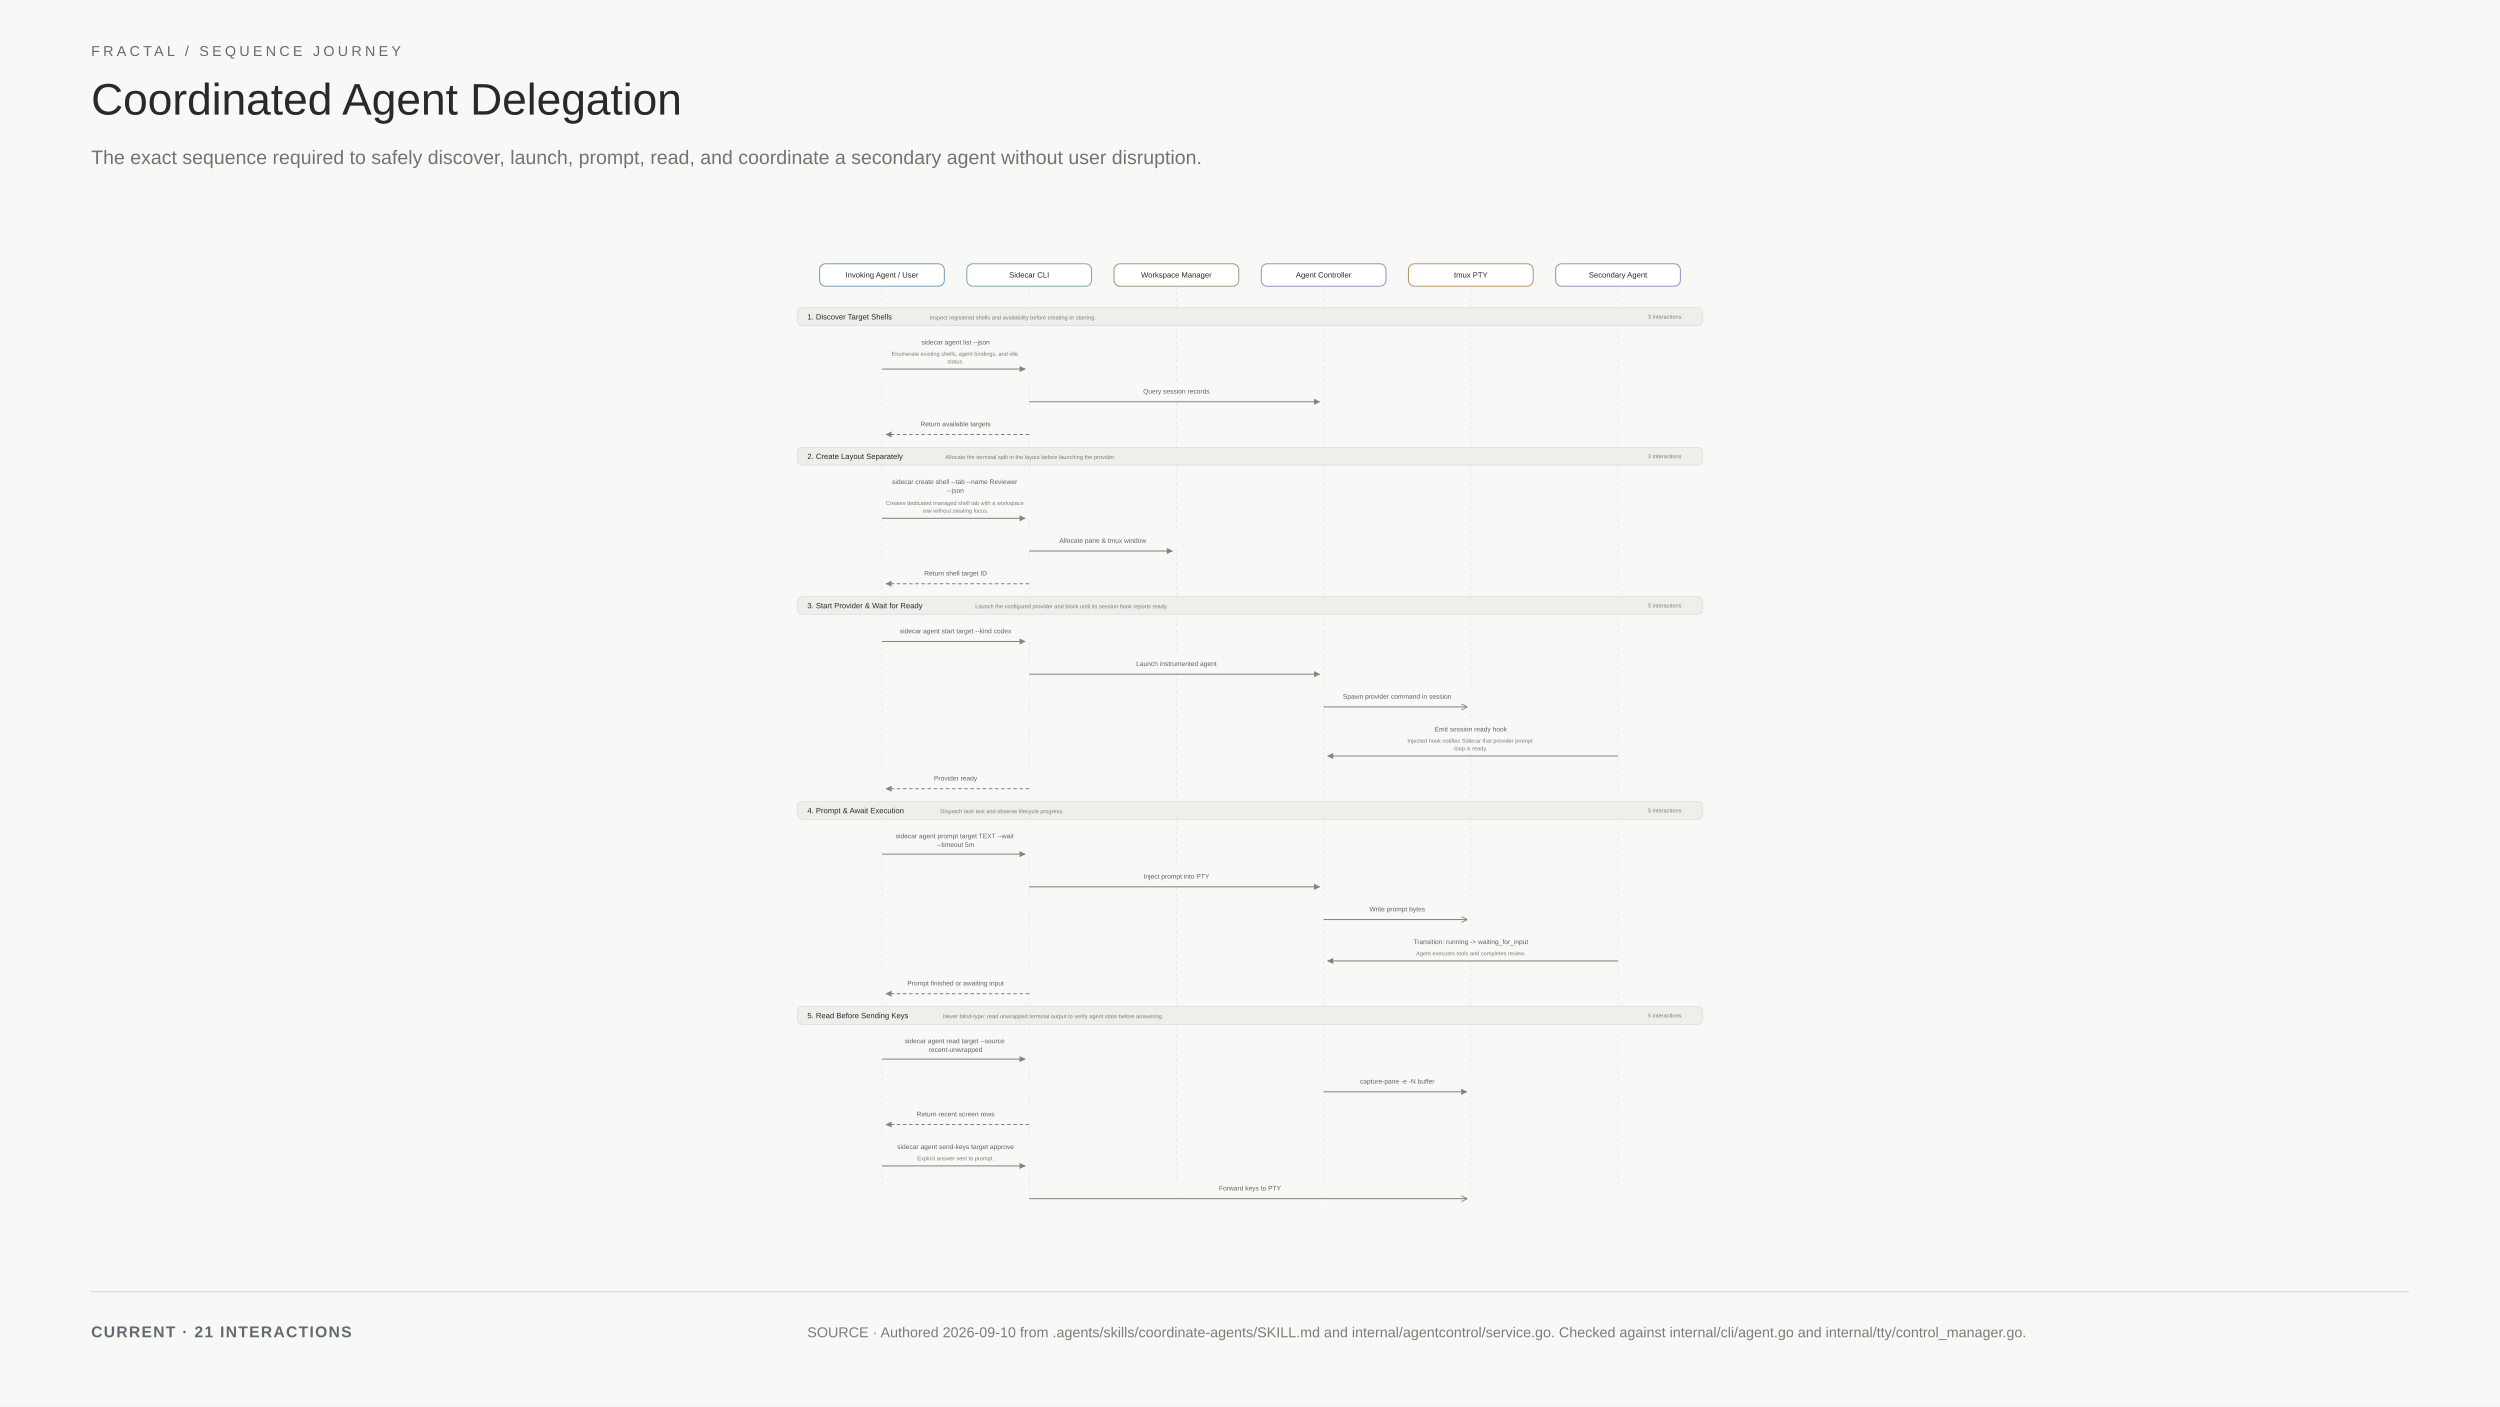
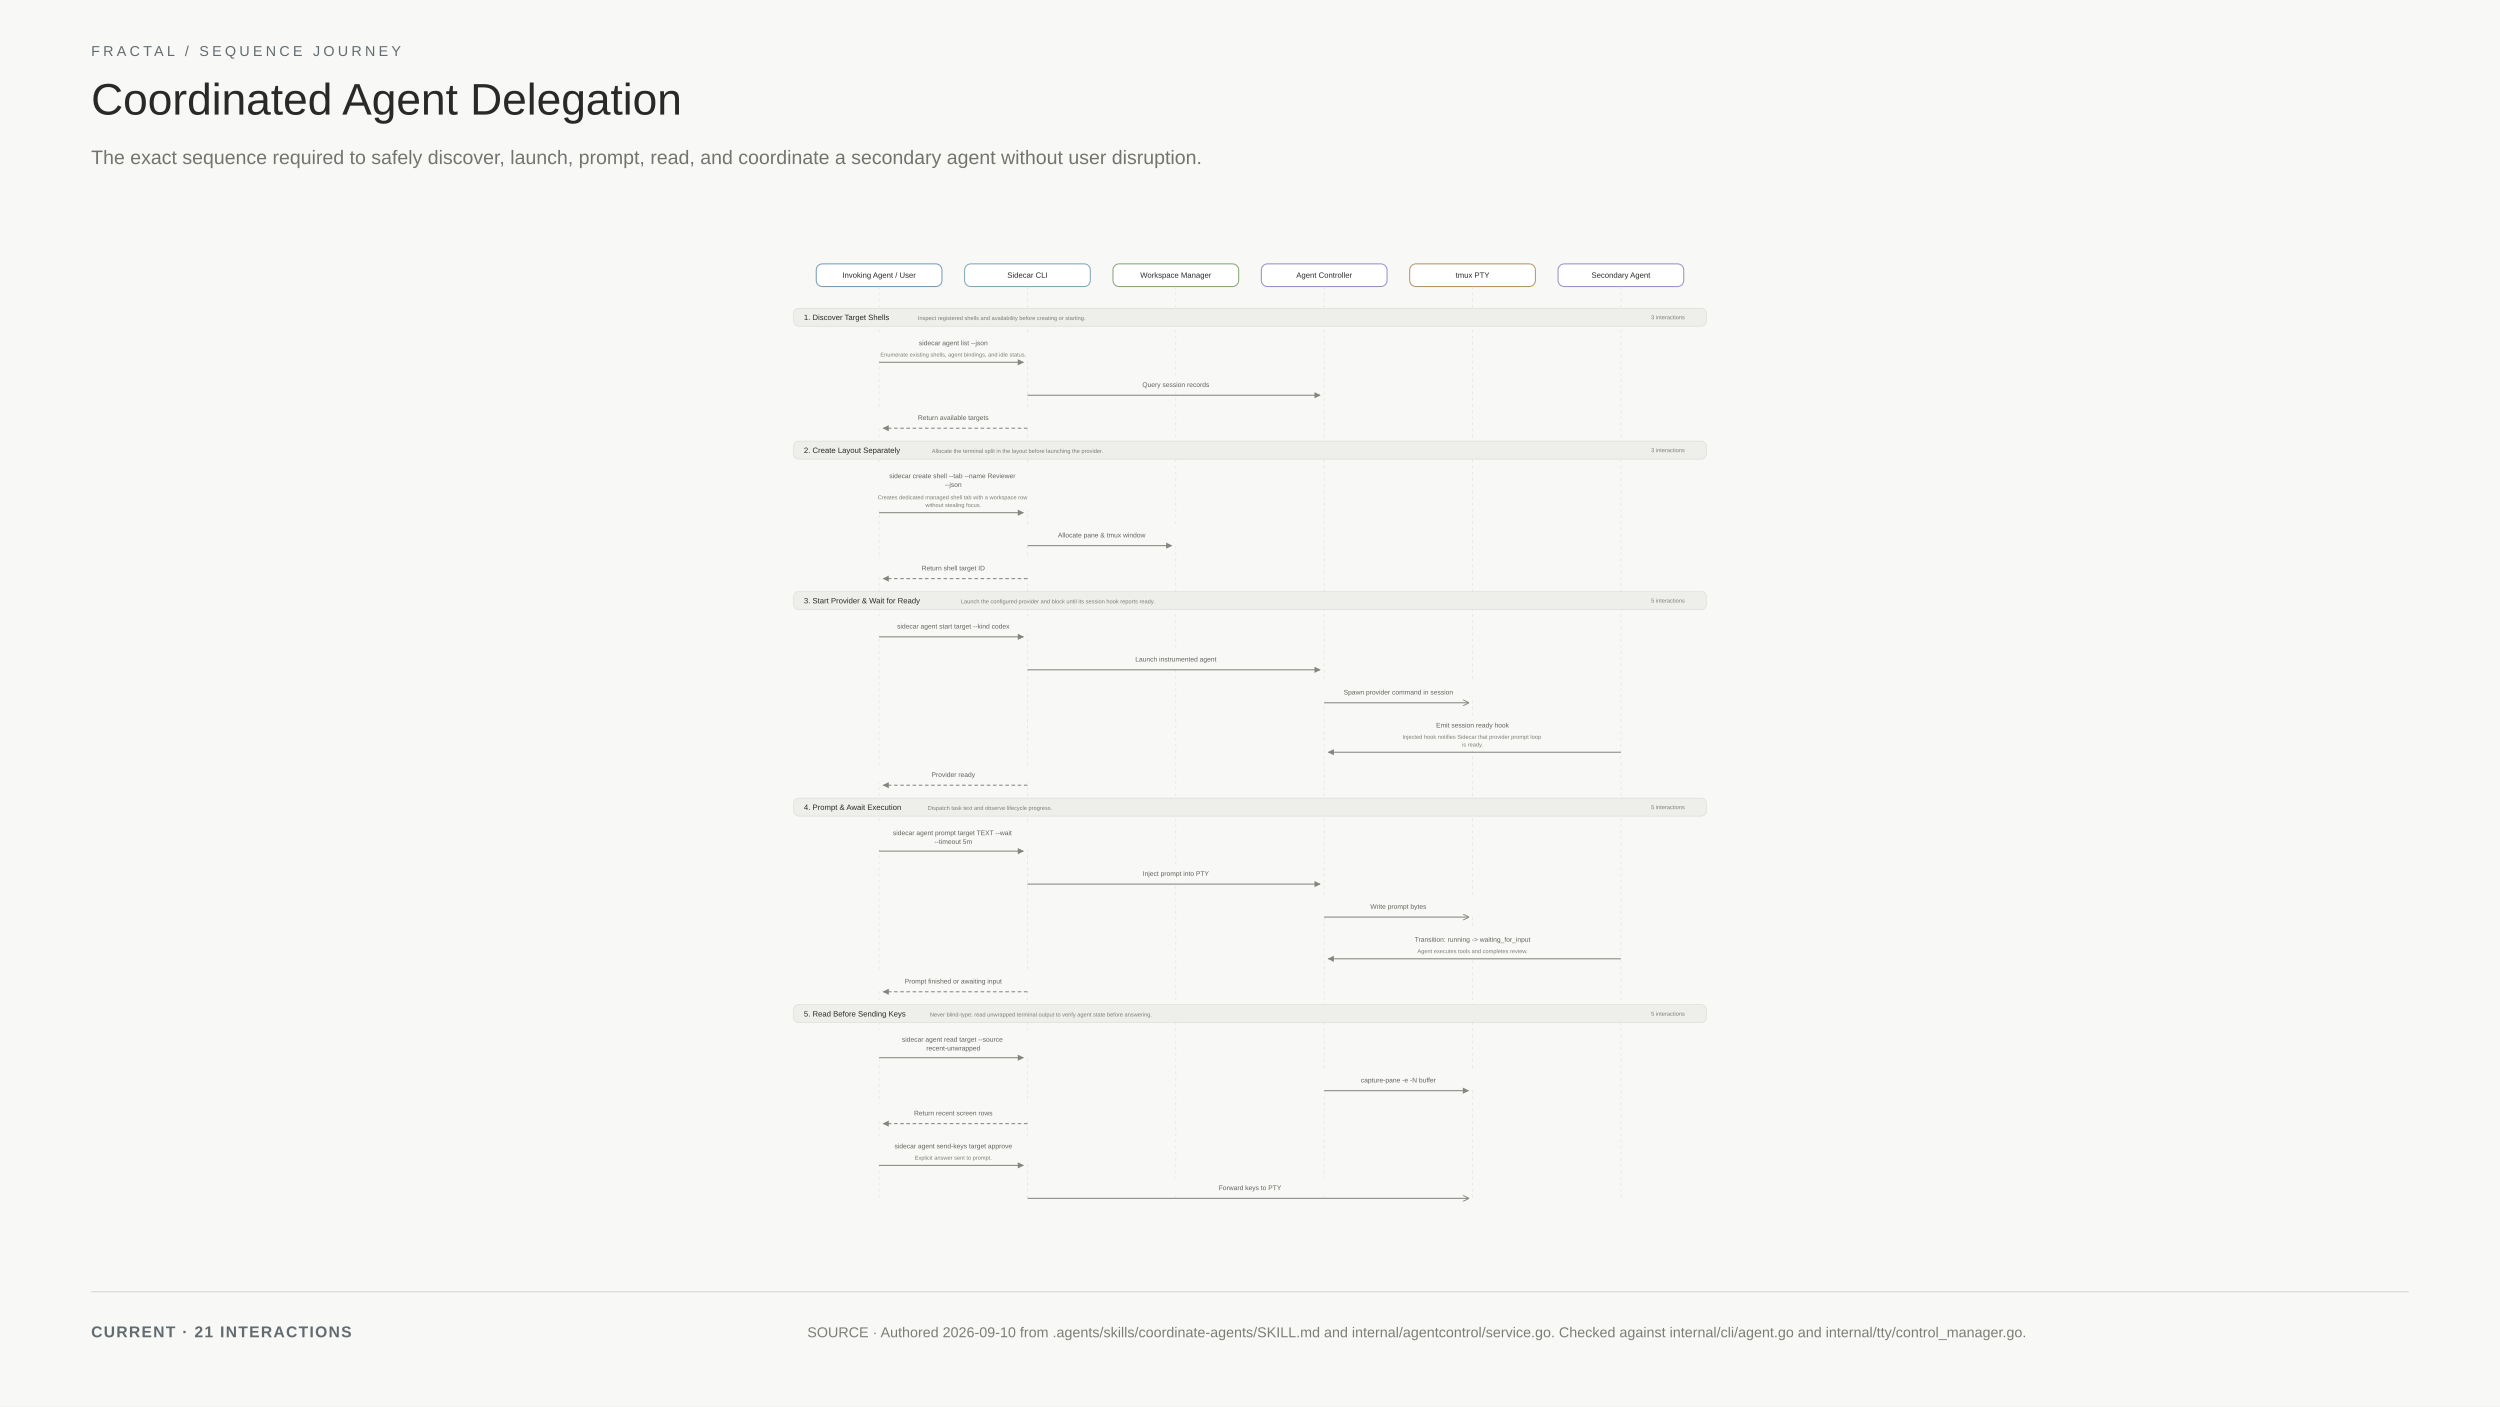
<svg xmlns="http://www.w3.org/2000/svg" width="1920" height="1080" viewBox="0 0 1920 1080" role="img" aria-labelledby="sequence-title sequence-description" data-theme="graphite" data-theme-appearance="light">
  <defs>
    <marker id="arrow" viewBox="0 0 10 10" refX="9" refY="5" markerWidth="6" markerHeight="6" orient="auto">
      <path d="M0 0L10 5L0 10Z" fill="#85857f" />
    </marker>
    <marker id="arrow-open" viewBox="0 0 10 10" refX="9" refY="5" markerWidth="6" markerHeight="6" orient="auto">
      <path d="M0 0L10 5L0 10" fill="none" stroke="#85857f" stroke-width="1.5" />
    </marker>
  </defs>
  <rect width="1920" height="1080" fill="#f8f8f6" />
  <g font-family="Arial, Helvetica, sans-serif" data-export-layer="title">
    <text x="70" y="43" font-size="11" letter-spacing="2.5" fill="#626b6f">FRACTAL / SEQUENCE JOURNEY</text>
    <text x="70" y="88" text-anchor="start" font-size="34" fill="#292927">
      <tspan x="70" dy="0">Coordinated Agent Delegation</tspan>
    </text>
    <text x="70" y="126" text-anchor="start" font-size="15" fill="#74746f">
      <tspan x="70" dy="0">The exact sequence required to safely discover, launch, prompt, read, and coordinate a secondary agent without user disruption.</tspan>
    </text>
  </g>
-   <g font-family="Arial, Helvetica, sans-serif" transform="translate(589.4215 190) scale(0.392562)">
+   <g font-family="Arial, Helvetica, sans-serif" transform="translate(586.5279 190) scale(0.3956273)">
    <g data-column="caller" data-members="caller" data-elements="">
      <rect x="102" y="32" width="244" height="44" rx="12" fill="#ffffff" stroke="#759EB5" stroke-width="2" />
      <text x="224" y="59" text-anchor="middle" font-size="15" fill="#292927">
        <tspan x="224" dy="0">Invoking Agent / User</tspan>
      </text>
-       <path d="M224 76V1866" stroke="#ddddda" stroke-width="1.2" stroke-dasharray="5 7" />
+       <path d="M224 76V1851" stroke="#ddddda" stroke-width="1.2" stroke-dasharray="5 7" />
    </g>
    <g data-column="cli_entry" data-members="cli_entry" data-elements="cli.dispatch">
      <rect x="390" y="32" width="244" height="44" rx="12" fill="#ffffff" stroke="#82A6B6" stroke-width="2" />
      <text x="512" y="59" text-anchor="middle" font-size="15" fill="#292927">
        <tspan x="512" dy="0">Sidecar CLI</tspan>
      </text>
-       <path d="M512 76V1866" stroke="#ddddda" stroke-width="1.2" stroke-dasharray="5 7" />
+       <path d="M512 76V1851" stroke="#ddddda" stroke-width="1.2" stroke-dasharray="5 7" />
    </g>
    <g data-column="ws_manager" data-members="ws_manager" data-elements="workspaces.surface">
      <rect x="678" y="32" width="244" height="44" rx="12" fill="#ffffff" stroke="#89A579" stroke-width="2" />
      <text x="800" y="59" text-anchor="middle" font-size="15" fill="#292927">
        <tspan x="800" dy="0">Workspace Manager</tspan>
      </text>
-       <path d="M800 76V1866" stroke="#ddddda" stroke-width="1.2" stroke-dasharray="5 7" />
+       <path d="M800 76V1851" stroke="#ddddda" stroke-width="1.2" stroke-dasharray="5 7" />
    </g>
    <g data-column="agent_ctrl" data-members="agent_ctrl" data-elements="agents.control">
      <rect x="966" y="32" width="244" height="44" rx="12" fill="#ffffff" stroke="#9A91C4" stroke-width="2" />
      <text x="1088" y="59" text-anchor="middle" font-size="15" fill="#292927">
        <tspan x="1088" dy="0">Agent Controller</tspan>
      </text>
-       <path d="M1088 76V1866" stroke="#ddddda" stroke-width="1.2" stroke-dasharray="5 7" />
+       <path d="M1088 76V1851" stroke="#ddddda" stroke-width="1.2" stroke-dasharray="5 7" />
    </g>
    <g data-column="tmux_pty" data-members="tmux_pty" data-elements="terminal.control">
      <rect x="1254" y="32" width="244" height="44" rx="12" fill="#ffffff" stroke="#B59669" stroke-width="2" />
      <text x="1376" y="59" text-anchor="middle" font-size="15" fill="#292927">
        <tspan x="1376" dy="0">tmux PTY</tspan>
      </text>
-       <path d="M1376 76V1866" stroke="#ddddda" stroke-width="1.2" stroke-dasharray="5 7" />
+       <path d="M1376 76V1851" stroke="#ddddda" stroke-width="1.2" stroke-dasharray="5 7" />
    </g>
    <g data-column="secondary_agent" data-members="secondary_agent" data-elements="external.agents">
      <rect x="1542" y="32" width="244" height="44" rx="12" fill="#ffffff" stroke="#9A91C4" stroke-width="2" />
      <text x="1664" y="59" text-anchor="middle" font-size="15" fill="#292927">
        <tspan x="1664" dy="0">Secondary Agent</tspan>
      </text>
-       <path d="M1664 76V1866" stroke="#ddddda" stroke-width="1.2" stroke-dasharray="5 7" />
+       <path d="M1664 76V1851" stroke="#ddddda" stroke-width="1.2" stroke-dasharray="5 7" />
    </g>
    <g data-row-id="discover" data-message-ids="list_targets,query_status,return_targets" data-participant-ids="caller,cli_entry,agent_ctrl" data-row-type="phase" data-phase-depth="0" data-collapsed="false">
      <rect x="58" y="118" width="1772" height="35" rx="10" fill="#eeeeeb" stroke="#d5d5d0" />
      <text x="78" y="141" text-anchor="start" font-size="15" fill="#292927">
        <tspan x="78" dy="0">1. Discover Target Shells</tspan>
      </text>
-       <text x="317.06" y="141" text-anchor="start" font-size="11" fill="#7d7d77">
-         <tspan x="317.06" dy="0">Inspect registered shells and availability before creating or starting.</tspan>
+       <text x="299.24" y="141" text-anchor="start" font-size="11" fill="#7d7d77">
+         <tspan x="299.24" dy="0">Inspect registered shells and availability before creating or starting.</tspan>
      </text>
      <text x="1788" y="139.5" text-anchor="end" font-size="11" fill="#7d7d77">3 interactions</text>
    </g>
    <g data-row-id="list_targets" data-message-ids="list_targets" data-participant-ids="caller,cli_entry" data-row-type="message" data-kind="call">
-       <rect x="188" y="167" width="360" height="66" rx="7" fill="#f8f8f6" />
+       <rect x="188" y="167" width="360" height="51" rx="7" fill="#f8f8f6" />
      <text x="368" y="190" text-anchor="middle" font-size="13" fill="#62625e">
        <tspan x="368" dy="0">sidecar agent list --json</tspan>
      </text>
      <text x="368" y="212" text-anchor="middle" font-size="11" fill="#7d7d77">
-         <tspan x="368" dy="0">Enumerate existing shells, agent bindings, and idle</tspan>
-         <tspan x="368" dy="15">status.</tspan>
-       </text>
-       <path d="M224 238H504" fill="none" stroke="#85857f" stroke-width="2" marker-end="url(#arrow)" />
+         <tspan x="368" dy="0">Enumerate existing shells, agent bindings, and idle status.</tspan>
+       </text>
+       <path d="M224 223H504" fill="none" stroke="#85857f" stroke-width="2" marker-end="url(#arrow)" />
    </g>
    <g data-row-id="query_status" data-message-ids="query_status" data-participant-ids="cli_entry,agent_ctrl" data-row-type="message" data-kind="call">
-       <rect x="620" y="263" width="360" height="34" rx="7" fill="#f8f8f6" />
-       <text x="800" y="286" text-anchor="middle" font-size="13" fill="#62625e">
+       <rect x="620" y="248" width="360" height="34" rx="7" fill="#f8f8f6" />
+       <text x="800" y="271" text-anchor="middle" font-size="13" fill="#62625e">
        <tspan x="800" dy="0">Query session records</tspan>
      </text>
-       <path d="M512 302H1080" fill="none" stroke="#85857f" stroke-width="2" marker-end="url(#arrow)" />
+       <path d="M512 287H1080" fill="none" stroke="#85857f" stroke-width="2" marker-end="url(#arrow)" />
    </g>
    <g data-row-id="return_targets" data-message-ids="return_targets" data-participant-ids="cli_entry,caller" data-row-type="message" data-kind="return">
-       <rect x="188" y="327" width="360" height="34" rx="7" fill="#f8f8f6" />
-       <text x="368" y="350" text-anchor="middle" font-size="13" fill="#62625e">
+       <rect x="188" y="312" width="360" height="34" rx="7" fill="#f8f8f6" />
+       <text x="368" y="335" text-anchor="middle" font-size="13" fill="#62625e">
        <tspan x="368" dy="0">Return available targets</tspan>
      </text>
-       <path d="M512 366H232" fill="none" stroke="#85857f" stroke-width="2" stroke-dasharray="7 5" marker-end="url(#arrow)" />
+       <path d="M512 351H232" fill="none" stroke="#85857f" stroke-width="2" stroke-dasharray="7 5" marker-end="url(#arrow)" />
    </g>
    <g data-row-id="create_pane" data-message-ids="req_split,alloc_split,return_shell_id" data-participant-ids="caller,cli_entry,ws_manager" data-row-type="phase" data-phase-depth="0" data-collapsed="false">
-       <rect x="58" y="391" width="1772" height="35" rx="10" fill="#eeeeeb" stroke="#d5d5d0" />
-       <text x="78" y="414" text-anchor="start" font-size="15" fill="#292927">
+       <rect x="58" y="376" width="1772" height="35" rx="10" fill="#eeeeeb" stroke="#d5d5d0" />
+       <text x="78" y="399" text-anchor="start" font-size="15" fill="#292927">
        <tspan x="78" dy="0">2. Create Layout Separately</tspan>
      </text>
-       <text x="348.08" y="414" text-anchor="start" font-size="11" fill="#7d7d77">
-         <tspan x="348.08" dy="0">Allocate the terminal split in the layout before launching the provider.</tspan>
-       </text>
-       <text x="1788" y="412.5" text-anchor="end" font-size="11" fill="#7d7d77">3 interactions</text>
+       <text x="326.3" y="399" text-anchor="start" font-size="11" fill="#7d7d77">
+         <tspan x="326.3" dy="0">Allocate the terminal split in the layout before launching the provider.</tspan>
+       </text>
+       <text x="1788" y="397.5" text-anchor="end" font-size="11" fill="#7d7d77">3 interactions</text>
    </g>
    <g data-row-id="req_split" data-message-ids="req_split" data-participant-ids="caller,cli_entry" data-row-type="message" data-kind="call">
-       <rect x="188" y="440" width="360" height="85" rx="7" fill="#f8f8f6" />
-       <text x="368" y="463" text-anchor="middle" font-size="13" fill="#62625e">
+       <rect x="188" y="425" width="360" height="85" rx="7" fill="#f8f8f6" />
+       <text x="368" y="448" text-anchor="middle" font-size="13" fill="#62625e">
        <tspan x="368" dy="0">sidecar create shell --tab --name Reviewer</tspan>
        <tspan x="368" dy="17">--json</tspan>
      </text>
-       <text x="368" y="504" text-anchor="middle" font-size="11" fill="#7d7d77">
-         <tspan x="368" dy="0">Creates dedicated managed shell tab with a workspace</tspan>
-         <tspan x="368" dy="15">row without stealing focus.</tspan>
-       </text>
-       <path d="M224 530H504" fill="none" stroke="#85857f" stroke-width="2" marker-end="url(#arrow)" />
+       <text x="368" y="489" text-anchor="middle" font-size="11" fill="#7d7d77">
+         <tspan x="368" dy="0">Creates dedicated managed shell tab with a workspace row</tspan>
+         <tspan x="368" dy="15">without stealing focus.</tspan>
+       </text>
+       <path d="M224 515H504" fill="none" stroke="#85857f" stroke-width="2" marker-end="url(#arrow)" />
    </g>
    <g data-row-id="alloc_split" data-message-ids="alloc_split" data-participant-ids="cli_entry,ws_manager" data-row-type="message" data-kind="call">
-       <rect x="476" y="555" width="360" height="34" rx="7" fill="#f8f8f6" />
-       <text x="656" y="578" text-anchor="middle" font-size="13" fill="#62625e">
+       <rect x="476" y="540" width="360" height="34" rx="7" fill="#f8f8f6" />
+       <text x="656" y="563" text-anchor="middle" font-size="13" fill="#62625e">
        <tspan x="656" dy="0">Allocate pane &amp; tmux window</tspan>
      </text>
-       <path d="M512 594H792" fill="none" stroke="#85857f" stroke-width="2" marker-end="url(#arrow)" />
+       <path d="M512 579H792" fill="none" stroke="#85857f" stroke-width="2" marker-end="url(#arrow)" />
    </g>
    <g data-row-id="return_shell_id" data-message-ids="return_shell_id" data-participant-ids="cli_entry,caller" data-row-type="message" data-kind="return">
-       <rect x="188" y="619" width="360" height="34" rx="7" fill="#f8f8f6" />
-       <text x="368" y="642" text-anchor="middle" font-size="13" fill="#62625e">
+       <rect x="188" y="604" width="360" height="34" rx="7" fill="#f8f8f6" />
+       <text x="368" y="627" text-anchor="middle" font-size="13" fill="#62625e">
        <tspan x="368" dy="0">Return shell target ID</tspan>
      </text>
-       <path d="M512 658H232" fill="none" stroke="#85857f" stroke-width="2" stroke-dasharray="7 5" marker-end="url(#arrow)" />
+       <path d="M512 643H232" fill="none" stroke="#85857f" stroke-width="2" stroke-dasharray="7 5" marker-end="url(#arrow)" />
    </g>
    <g data-row-id="start_agent" data-message-ids="req_start,launch_process,spawn_in_pty,hook_ready,confirm_ready" data-participant-ids="caller,cli_entry,agent_ctrl,tmux_pty,secondary_agent" data-row-type="phase" data-phase-depth="0" data-collapsed="false">
-       <rect x="58" y="683" width="1772" height="35" rx="10" fill="#eeeeeb" stroke="#d5d5d0" />
-       <text x="78" y="706" text-anchor="start" font-size="15" fill="#292927">
+       <rect x="58" y="668" width="1772" height="35" rx="10" fill="#eeeeeb" stroke="#d5d5d0" />
+       <text x="78" y="691" text-anchor="start" font-size="15" fill="#292927">
        <tspan x="78" dy="0">3. Start Provider &amp; Wait for Ready</tspan>
      </text>
-       <text x="406.49" y="706" text-anchor="start" font-size="11" fill="#7d7d77">
-         <tspan x="406.49" dy="0">Launch the configured provider and block until its session hook reports ready.</tspan>
-       </text>
-       <text x="1788" y="704.5" text-anchor="end" font-size="11" fill="#7d7d77">5 interactions</text>
+       <text x="382.73" y="691" text-anchor="start" font-size="11" fill="#7d7d77">
+         <tspan x="382.73" dy="0">Launch the configured provider and block until its session hook reports ready.</tspan>
+       </text>
+       <text x="1788" y="689.5" text-anchor="end" font-size="11" fill="#7d7d77">5 interactions</text>
    </g>
    <g data-row-id="req_start" data-message-ids="req_start" data-participant-ids="caller,cli_entry" data-row-type="message" data-kind="call">
-       <rect x="188" y="732" width="360" height="34" rx="7" fill="#f8f8f6" />
-       <text x="368" y="755" text-anchor="middle" font-size="13" fill="#62625e">
+       <rect x="188" y="717" width="360" height="34" rx="7" fill="#f8f8f6" />
+       <text x="368" y="740" text-anchor="middle" font-size="13" fill="#62625e">
        <tspan x="368" dy="0">sidecar agent start target --kind codex</tspan>
      </text>
-       <path d="M224 771H504" fill="none" stroke="#85857f" stroke-width="2" marker-end="url(#arrow)" />
+       <path d="M224 756H504" fill="none" stroke="#85857f" stroke-width="2" marker-end="url(#arrow)" />
    </g>
    <g data-row-id="launch_process" data-message-ids="launch_process" data-participant-ids="cli_entry,agent_ctrl" data-row-type="message" data-kind="call">
-       <rect x="620" y="796" width="360" height="34" rx="7" fill="#f8f8f6" />
-       <text x="800" y="819" text-anchor="middle" font-size="13" fill="#62625e">
+       <rect x="620" y="781" width="360" height="34" rx="7" fill="#f8f8f6" />
+       <text x="800" y="804" text-anchor="middle" font-size="13" fill="#62625e">
        <tspan x="800" dy="0">Launch instrumented agent</tspan>
      </text>
-       <path d="M512 835H1080" fill="none" stroke="#85857f" stroke-width="2" marker-end="url(#arrow)" />
+       <path d="M512 820H1080" fill="none" stroke="#85857f" stroke-width="2" marker-end="url(#arrow)" />
    </g>
    <g data-row-id="spawn_in_pty" data-message-ids="spawn_in_pty" data-participant-ids="agent_ctrl,tmux_pty" data-row-type="message" data-kind="async">
-       <rect x="1052" y="860" width="360" height="34" rx="7" fill="#f8f8f6" />
-       <text x="1232" y="883" text-anchor="middle" font-size="13" fill="#62625e">
+       <rect x="1052" y="845" width="360" height="34" rx="7" fill="#f8f8f6" />
+       <text x="1232" y="868" text-anchor="middle" font-size="13" fill="#62625e">
        <tspan x="1232" dy="0">Spawn provider command in session</tspan>
      </text>
-       <path d="M1088 899H1368" fill="none" stroke="#85857f" stroke-width="2" marker-end="url(#arrow-open)" />
+       <path d="M1088 884H1368" fill="none" stroke="#85857f" stroke-width="2" marker-end="url(#arrow-open)" />
    </g>
    <g data-row-id="hook_ready" data-message-ids="hook_ready" data-participant-ids="secondary_agent,agent_ctrl" data-row-type="message" data-kind="call">
-       <rect x="1196" y="924" width="360" height="66" rx="7" fill="#f8f8f6" />
-       <text x="1376" y="947" text-anchor="middle" font-size="13" fill="#62625e">
+       <rect x="1196" y="909" width="360" height="66" rx="7" fill="#f8f8f6" />
+       <text x="1376" y="932" text-anchor="middle" font-size="13" fill="#62625e">
        <tspan x="1376" dy="0">Emit session ready hook</tspan>
      </text>
-       <text x="1376" y="969" text-anchor="middle" font-size="11" fill="#7d7d77">
-         <tspan x="1376" dy="0">Injected hook notifies Sidecar that provider prompt</tspan>
-         <tspan x="1376" dy="15">loop is ready.</tspan>
-       </text>
-       <path d="M1664 995H1096" fill="none" stroke="#85857f" stroke-width="2" marker-end="url(#arrow)" />
+       <text x="1376" y="954" text-anchor="middle" font-size="11" fill="#7d7d77">
+         <tspan x="1376" dy="0">Injected hook notifies Sidecar that provider prompt loop</tspan>
+         <tspan x="1376" dy="15">is ready.</tspan>
+       </text>
+       <path d="M1664 980H1096" fill="none" stroke="#85857f" stroke-width="2" marker-end="url(#arrow)" />
    </g>
    <g data-row-id="confirm_ready" data-message-ids="confirm_ready" data-participant-ids="cli_entry,caller" data-row-type="message" data-kind="return">
-       <rect x="188" y="1020" width="360" height="34" rx="7" fill="#f8f8f6" />
-       <text x="368" y="1043" text-anchor="middle" font-size="13" fill="#62625e">
+       <rect x="188" y="1005" width="360" height="34" rx="7" fill="#f8f8f6" />
+       <text x="368" y="1028" text-anchor="middle" font-size="13" fill="#62625e">
        <tspan x="368" dy="0">Provider ready</tspan>
      </text>
-       <path d="M512 1059H232" fill="none" stroke="#85857f" stroke-width="2" stroke-dasharray="7 5" marker-end="url(#arrow)" />
+       <path d="M512 1044H232" fill="none" stroke="#85857f" stroke-width="2" stroke-dasharray="7 5" marker-end="url(#arrow)" />
    </g>
    <g data-row-id="prompt_and_wait" data-message-ids="req_prompt,forward_prompt,send_to_pty,agent_executing,prompt_done" data-participant-ids="caller,cli_entry,agent_ctrl,tmux_pty,secondary_agent" data-row-type="phase" data-phase-depth="0" data-collapsed="false">
-       <rect x="58" y="1084" width="1772" height="35" rx="10" fill="#eeeeeb" stroke="#d5d5d0" />
-       <text x="78" y="1107" text-anchor="start" font-size="15" fill="#292927">
+       <rect x="58" y="1069" width="1772" height="35" rx="10" fill="#eeeeeb" stroke="#d5d5d0" />
+       <text x="78" y="1092" text-anchor="start" font-size="15" fill="#292927">
        <tspan x="78" dy="0">4. Prompt &amp; Await Execution</tspan>
      </text>
-       <text x="338.18" y="1107" text-anchor="start" font-size="11" fill="#7d7d77">
-         <tspan x="338.18" dy="0">Dispatch task text and observe lifecycle progress.</tspan>
-       </text>
-       <text x="1788" y="1105.5" text-anchor="end" font-size="11" fill="#7d7d77">5 interactions</text>
+       <text x="318.38" y="1092" text-anchor="start" font-size="11" fill="#7d7d77">
+         <tspan x="318.38" dy="0">Dispatch task text and observe lifecycle progress.</tspan>
+       </text>
+       <text x="1788" y="1090.5" text-anchor="end" font-size="11" fill="#7d7d77">5 interactions</text>
    </g>
    <g data-row-id="req_prompt" data-message-ids="req_prompt" data-participant-ids="caller,cli_entry" data-row-type="message" data-kind="call">
-       <rect x="188" y="1133" width="360" height="49" rx="7" fill="#f8f8f6" />
-       <text x="368" y="1156" text-anchor="middle" font-size="13" fill="#62625e">
+       <rect x="188" y="1118" width="360" height="49" rx="7" fill="#f8f8f6" />
+       <text x="368" y="1141" text-anchor="middle" font-size="13" fill="#62625e">
        <tspan x="368" dy="0">sidecar agent prompt target TEXT --wait</tspan>
        <tspan x="368" dy="17">--timeout 5m</tspan>
      </text>
-       <path d="M224 1187H504" fill="none" stroke="#85857f" stroke-width="2" marker-end="url(#arrow)" />
+       <path d="M224 1172H504" fill="none" stroke="#85857f" stroke-width="2" marker-end="url(#arrow)" />
    </g>
    <g data-row-id="forward_prompt" data-message-ids="forward_prompt" data-participant-ids="cli_entry,agent_ctrl" data-row-type="message" data-kind="call">
-       <rect x="620" y="1212" width="360" height="34" rx="7" fill="#f8f8f6" />
-       <text x="800" y="1235" text-anchor="middle" font-size="13" fill="#62625e">
+       <rect x="620" y="1197" width="360" height="34" rx="7" fill="#f8f8f6" />
+       <text x="800" y="1220" text-anchor="middle" font-size="13" fill="#62625e">
        <tspan x="800" dy="0">Inject prompt into PTY</tspan>
      </text>
-       <path d="M512 1251H1080" fill="none" stroke="#85857f" stroke-width="2" marker-end="url(#arrow)" />
+       <path d="M512 1236H1080" fill="none" stroke="#85857f" stroke-width="2" marker-end="url(#arrow)" />
    </g>
    <g data-row-id="send_to_pty" data-message-ids="send_to_pty" data-participant-ids="agent_ctrl,tmux_pty" data-row-type="message" data-kind="async">
-       <rect x="1052" y="1276" width="360" height="34" rx="7" fill="#f8f8f6" />
-       <text x="1232" y="1299" text-anchor="middle" font-size="13" fill="#62625e">
+       <rect x="1052" y="1261" width="360" height="34" rx="7" fill="#f8f8f6" />
+       <text x="1232" y="1284" text-anchor="middle" font-size="13" fill="#62625e">
        <tspan x="1232" dy="0">Write prompt bytes</tspan>
      </text>
-       <path d="M1088 1315H1368" fill="none" stroke="#85857f" stroke-width="2" marker-end="url(#arrow-open)" />
+       <path d="M1088 1300H1368" fill="none" stroke="#85857f" stroke-width="2" marker-end="url(#arrow-open)" />
    </g>
    <g data-row-id="agent_executing" data-message-ids="agent_executing" data-participant-ids="secondary_agent,agent_ctrl" data-row-type="message" data-kind="call">
-       <rect x="1196" y="1340" width="360" height="51" rx="7" fill="#f8f8f6" />
-       <text x="1376" y="1363" text-anchor="middle" font-size="13" fill="#62625e">
+       <rect x="1196" y="1325" width="360" height="51" rx="7" fill="#f8f8f6" />
+       <text x="1376" y="1348" text-anchor="middle" font-size="13" fill="#62625e">
        <tspan x="1376" dy="0">Transition: running -&gt; waiting_for_input</tspan>
      </text>
-       <text x="1376" y="1385" text-anchor="middle" font-size="11" fill="#7d7d77">
+       <text x="1376" y="1370" text-anchor="middle" font-size="11" fill="#7d7d77">
        <tspan x="1376" dy="0">Agent executes tools and completes review.</tspan>
      </text>
-       <path d="M1664 1396H1096" fill="none" stroke="#85857f" stroke-width="2" marker-end="url(#arrow)" />
+       <path d="M1664 1381H1096" fill="none" stroke="#85857f" stroke-width="2" marker-end="url(#arrow)" />
    </g>
    <g data-row-id="prompt_done" data-message-ids="prompt_done" data-participant-ids="cli_entry,caller" data-row-type="message" data-kind="return">
-       <rect x="188" y="1421" width="360" height="34" rx="7" fill="#f8f8f6" />
-       <text x="368" y="1444" text-anchor="middle" font-size="13" fill="#62625e">
+       <rect x="188" y="1406" width="360" height="34" rx="7" fill="#f8f8f6" />
+       <text x="368" y="1429" text-anchor="middle" font-size="13" fill="#62625e">
        <tspan x="368" dy="0">Prompt finished or awaiting input</tspan>
      </text>
-       <path d="M512 1460H232" fill="none" stroke="#85857f" stroke-width="2" stroke-dasharray="7 5" marker-end="url(#arrow)" />
+       <path d="M512 1445H232" fill="none" stroke="#85857f" stroke-width="2" stroke-dasharray="7 5" marker-end="url(#arrow)" />
    </g>
    <g data-row-id="read_and_reply" data-message-ids="req_read,capture_rows,return_output,send_answer,forward_keys" data-participant-ids="caller,cli_entry,agent_ctrl,tmux_pty" data-row-type="phase" data-phase-depth="0" data-collapsed="false">
-       <rect x="58" y="1485" width="1772" height="35" rx="10" fill="#eeeeeb" stroke="#d5d5d0" />
-       <text x="78" y="1508" text-anchor="start" font-size="15" fill="#292927">
+       <rect x="58" y="1470" width="1772" height="35" rx="10" fill="#eeeeeb" stroke="#d5d5d0" />
+       <text x="78" y="1493" text-anchor="start" font-size="15" fill="#292927">
        <tspan x="78" dy="0">5. Read Before Sending Keys</tspan>
      </text>
-       <text x="343.295" y="1508" text-anchor="start" font-size="11" fill="#7d7d77">
-         <tspan x="343.295" dy="0">Never blind-type: read unwrapped terminal output to verify agent state before answering.</tspan>
-       </text>
-       <text x="1788" y="1506.5" text-anchor="end" font-size="11" fill="#7d7d77">5 interactions</text>
+       <text x="322.505" y="1493" text-anchor="start" font-size="11" fill="#7d7d77">
+         <tspan x="322.505" dy="0">Never blind-type: read unwrapped terminal output to verify agent state before answering.</tspan>
+       </text>
+       <text x="1788" y="1491.5" text-anchor="end" font-size="11" fill="#7d7d77">5 interactions</text>
    </g>
    <g data-row-id="req_read" data-message-ids="req_read" data-participant-ids="caller,cli_entry" data-row-type="message" data-kind="call">
-       <rect x="188" y="1534" width="360" height="49" rx="7" fill="#f8f8f6" />
-       <text x="368" y="1557" text-anchor="middle" font-size="13" fill="#62625e">
+       <rect x="188" y="1519" width="360" height="49" rx="7" fill="#f8f8f6" />
+       <text x="368" y="1542" text-anchor="middle" font-size="13" fill="#62625e">
        <tspan x="368" dy="0">sidecar agent read target --source</tspan>
        <tspan x="368" dy="17">recent-unwrapped</tspan>
      </text>
-       <path d="M224 1588H504" fill="none" stroke="#85857f" stroke-width="2" marker-end="url(#arrow)" />
+       <path d="M224 1573H504" fill="none" stroke="#85857f" stroke-width="2" marker-end="url(#arrow)" />
    </g>
    <g data-row-id="capture_rows" data-message-ids="capture_rows" data-participant-ids="agent_ctrl,tmux_pty" data-row-type="message" data-kind="call">
-       <rect x="1052" y="1613" width="360" height="34" rx="7" fill="#f8f8f6" />
-       <text x="1232" y="1636" text-anchor="middle" font-size="13" fill="#62625e">
+       <rect x="1052" y="1598" width="360" height="34" rx="7" fill="#f8f8f6" />
+       <text x="1232" y="1621" text-anchor="middle" font-size="13" fill="#62625e">
        <tspan x="1232" dy="0">capture-pane -e -N buffer</tspan>
      </text>
-       <path d="M1088 1652H1368" fill="none" stroke="#85857f" stroke-width="2" marker-end="url(#arrow)" />
+       <path d="M1088 1637H1368" fill="none" stroke="#85857f" stroke-width="2" marker-end="url(#arrow)" />
    </g>
    <g data-row-id="return_output" data-message-ids="return_output" data-participant-ids="cli_entry,caller" data-row-type="message" data-kind="return">
-       <rect x="188" y="1677" width="360" height="34" rx="7" fill="#f8f8f6" />
-       <text x="368" y="1700" text-anchor="middle" font-size="13" fill="#62625e">
+       <rect x="188" y="1662" width="360" height="34" rx="7" fill="#f8f8f6" />
+       <text x="368" y="1685" text-anchor="middle" font-size="13" fill="#62625e">
        <tspan x="368" dy="0">Return recent screen rows</tspan>
      </text>
-       <path d="M512 1716H232" fill="none" stroke="#85857f" stroke-width="2" stroke-dasharray="7 5" marker-end="url(#arrow)" />
+       <path d="M512 1701H232" fill="none" stroke="#85857f" stroke-width="2" stroke-dasharray="7 5" marker-end="url(#arrow)" />
    </g>
    <g data-row-id="send_answer" data-message-ids="send_answer" data-participant-ids="caller,cli_entry" data-row-type="message" data-kind="call">
-       <rect x="188" y="1741" width="360" height="51" rx="7" fill="#f8f8f6" />
-       <text x="368" y="1764" text-anchor="middle" font-size="13" fill="#62625e">
+       <rect x="188" y="1726" width="360" height="51" rx="7" fill="#f8f8f6" />
+       <text x="368" y="1749" text-anchor="middle" font-size="13" fill="#62625e">
        <tspan x="368" dy="0">sidecar agent send-keys target approve</tspan>
      </text>
-       <text x="368" y="1786" text-anchor="middle" font-size="11" fill="#7d7d77">
+       <text x="368" y="1771" text-anchor="middle" font-size="11" fill="#7d7d77">
        <tspan x="368" dy="0">Explicit answer sent to prompt.</tspan>
      </text>
-       <path d="M224 1797H504" fill="none" stroke="#85857f" stroke-width="2" marker-end="url(#arrow)" />
+       <path d="M224 1782H504" fill="none" stroke="#85857f" stroke-width="2" marker-end="url(#arrow)" />
    </g>
    <g data-row-id="forward_keys" data-message-ids="forward_keys" data-participant-ids="cli_entry,tmux_pty" data-row-type="message" data-kind="async">
-       <rect x="764" y="1822" width="360" height="34" rx="7" fill="#f8f8f6" />
-       <text x="944" y="1845" text-anchor="middle" font-size="13" fill="#62625e">
+       <rect x="764" y="1807" width="360" height="34" rx="7" fill="#f8f8f6" />
+       <text x="944" y="1830" text-anchor="middle" font-size="13" fill="#62625e">
        <tspan x="944" dy="0">Forward keys to PTY</tspan>
      </text>
-       <path d="M512 1861H1368" fill="none" stroke="#85857f" stroke-width="2" marker-end="url(#arrow-open)" />
+       <path d="M512 1846H1368" fill="none" stroke="#85857f" stroke-width="2" marker-end="url(#arrow-open)" />
    </g>
  </g>
  <g font-family="Arial, Helvetica, sans-serif" data-export-layer="footer">
    <path d="M70 992H1850" stroke="#ddddda" />
    <text x="70" y="1027" font-size="12" font-weight="600" letter-spacing="1" fill="#626b6f">CURRENT · 21 INTERACTIONS</text>
    <text x="620" y="1027" font-size="11" fill="#7d7d77">SOURCE · Authored 2026-09-10 from .agents/skills/coordinate-agents/SKILL.md and internal/agentcontrol/service.go. Checked against internal/cli/agent.go and internal/tty/control_manager.go.</text>
  </g>
</svg>
